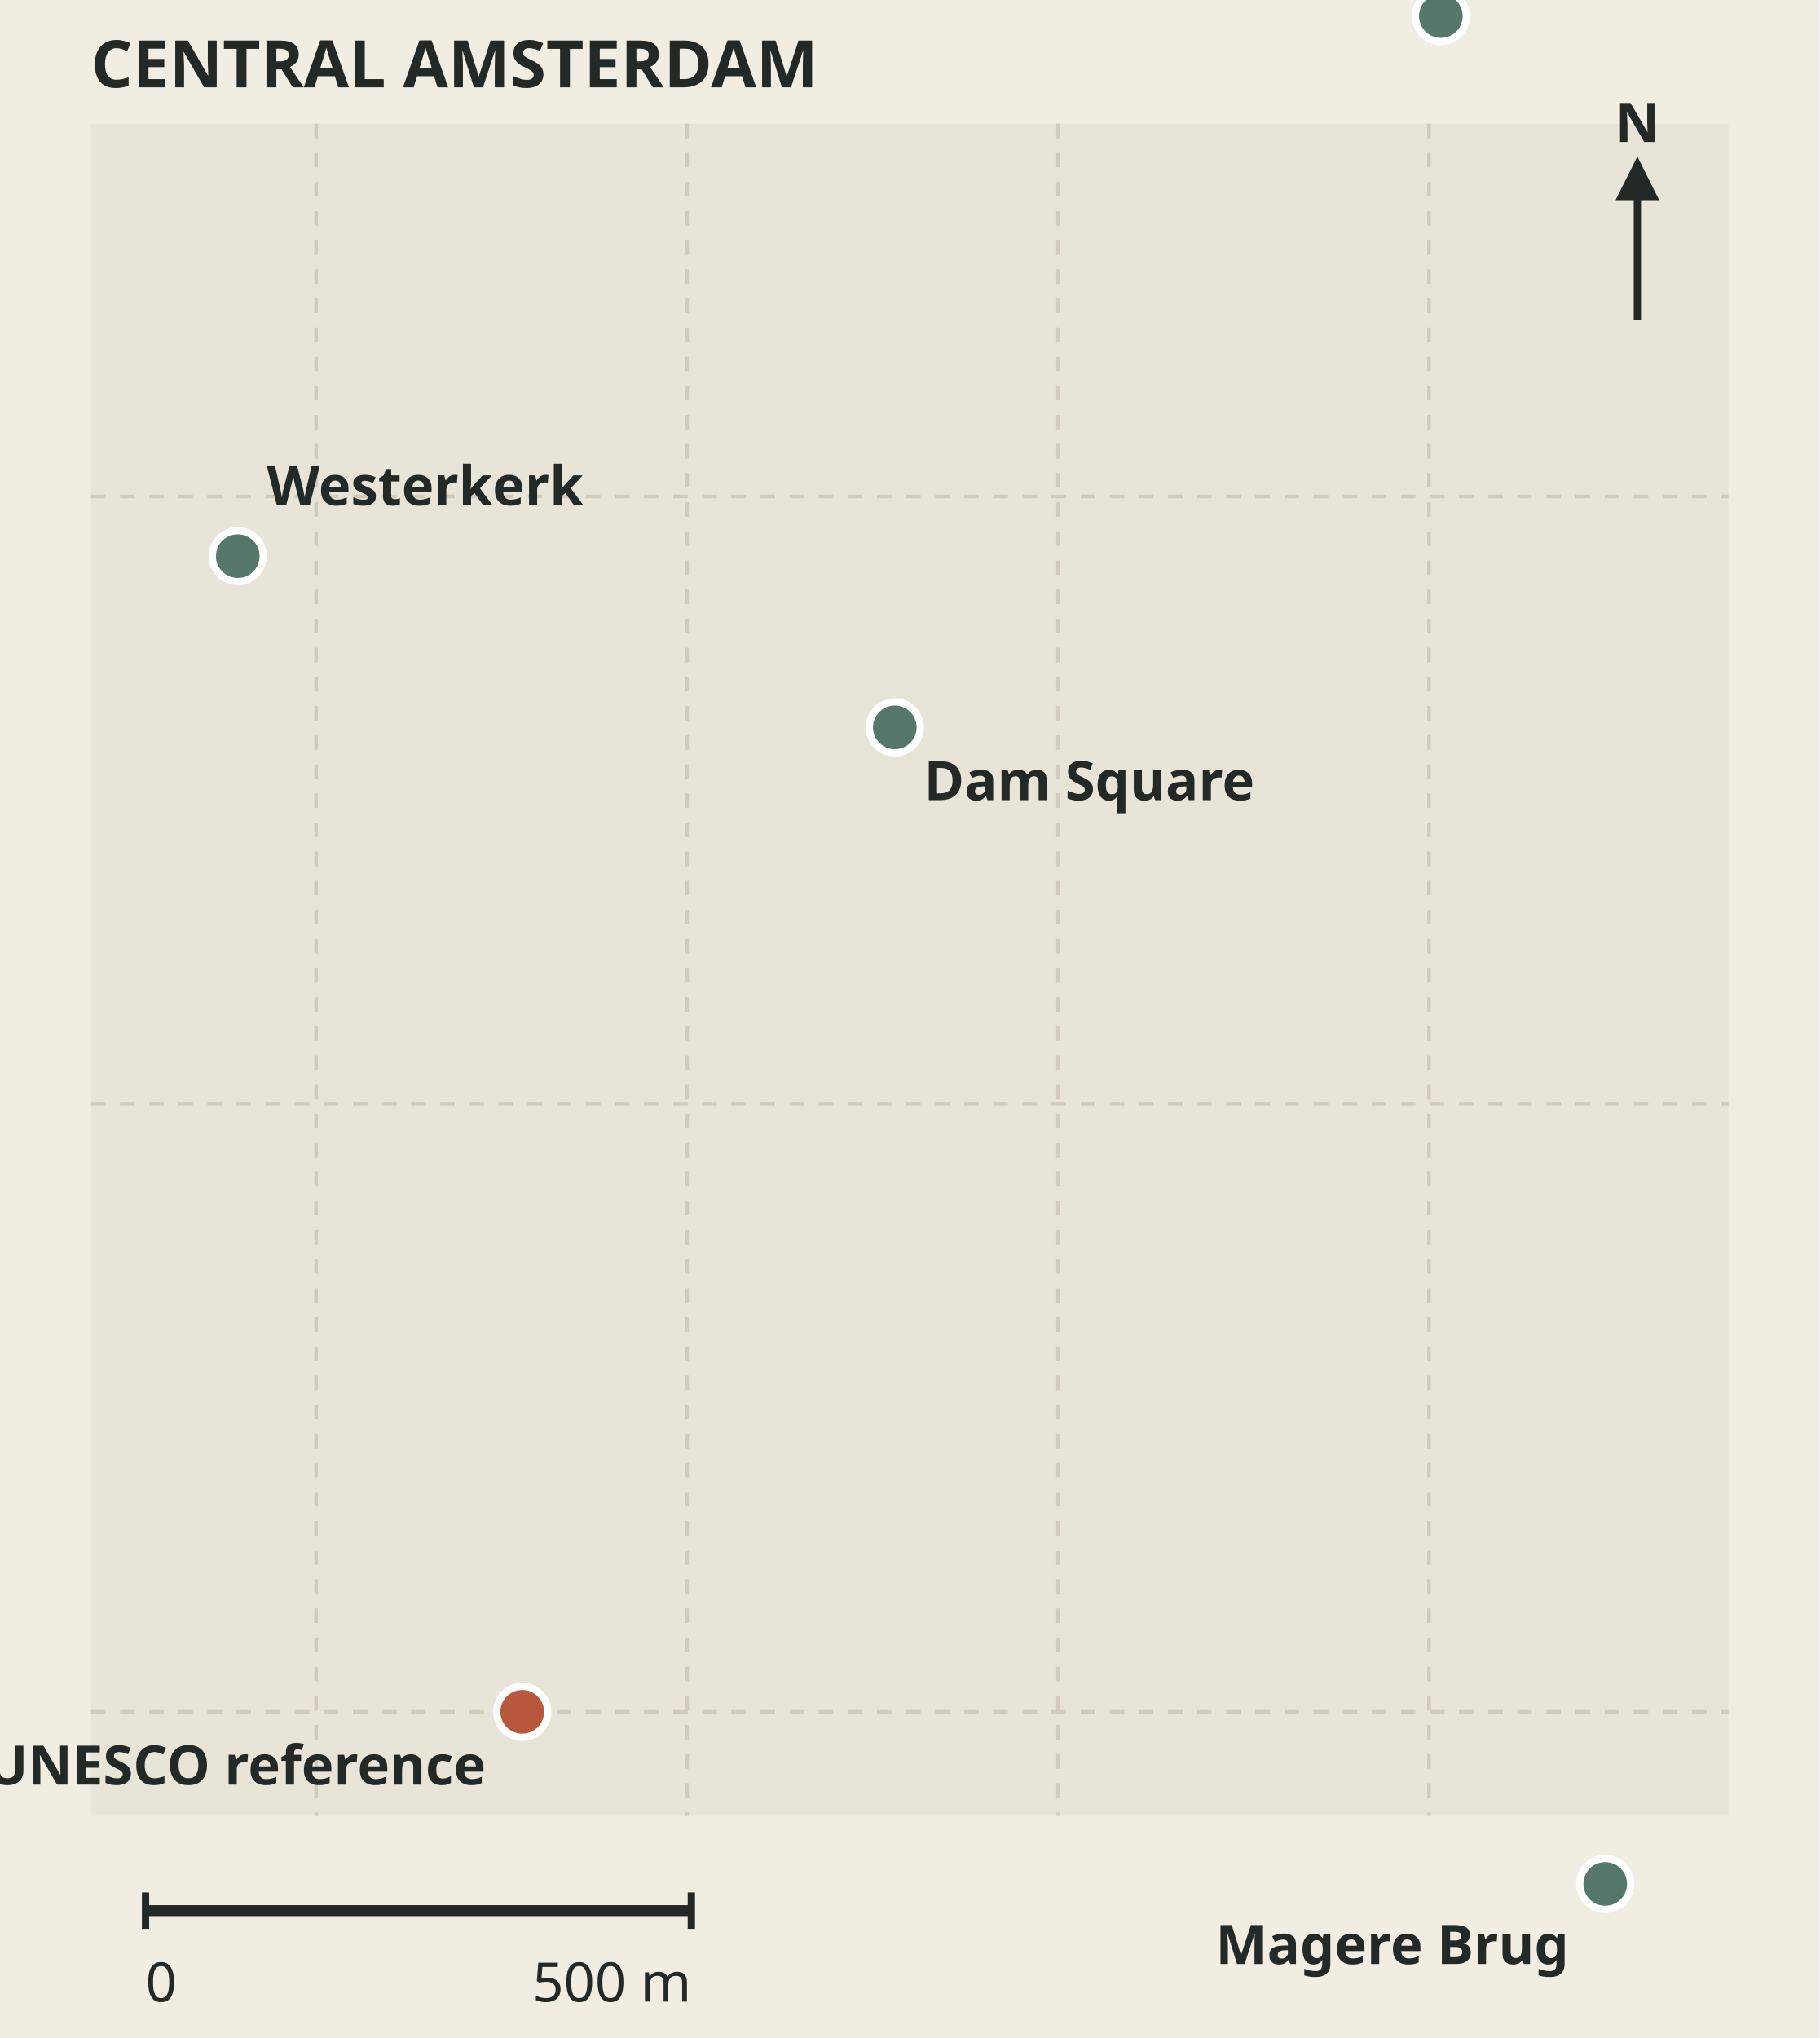
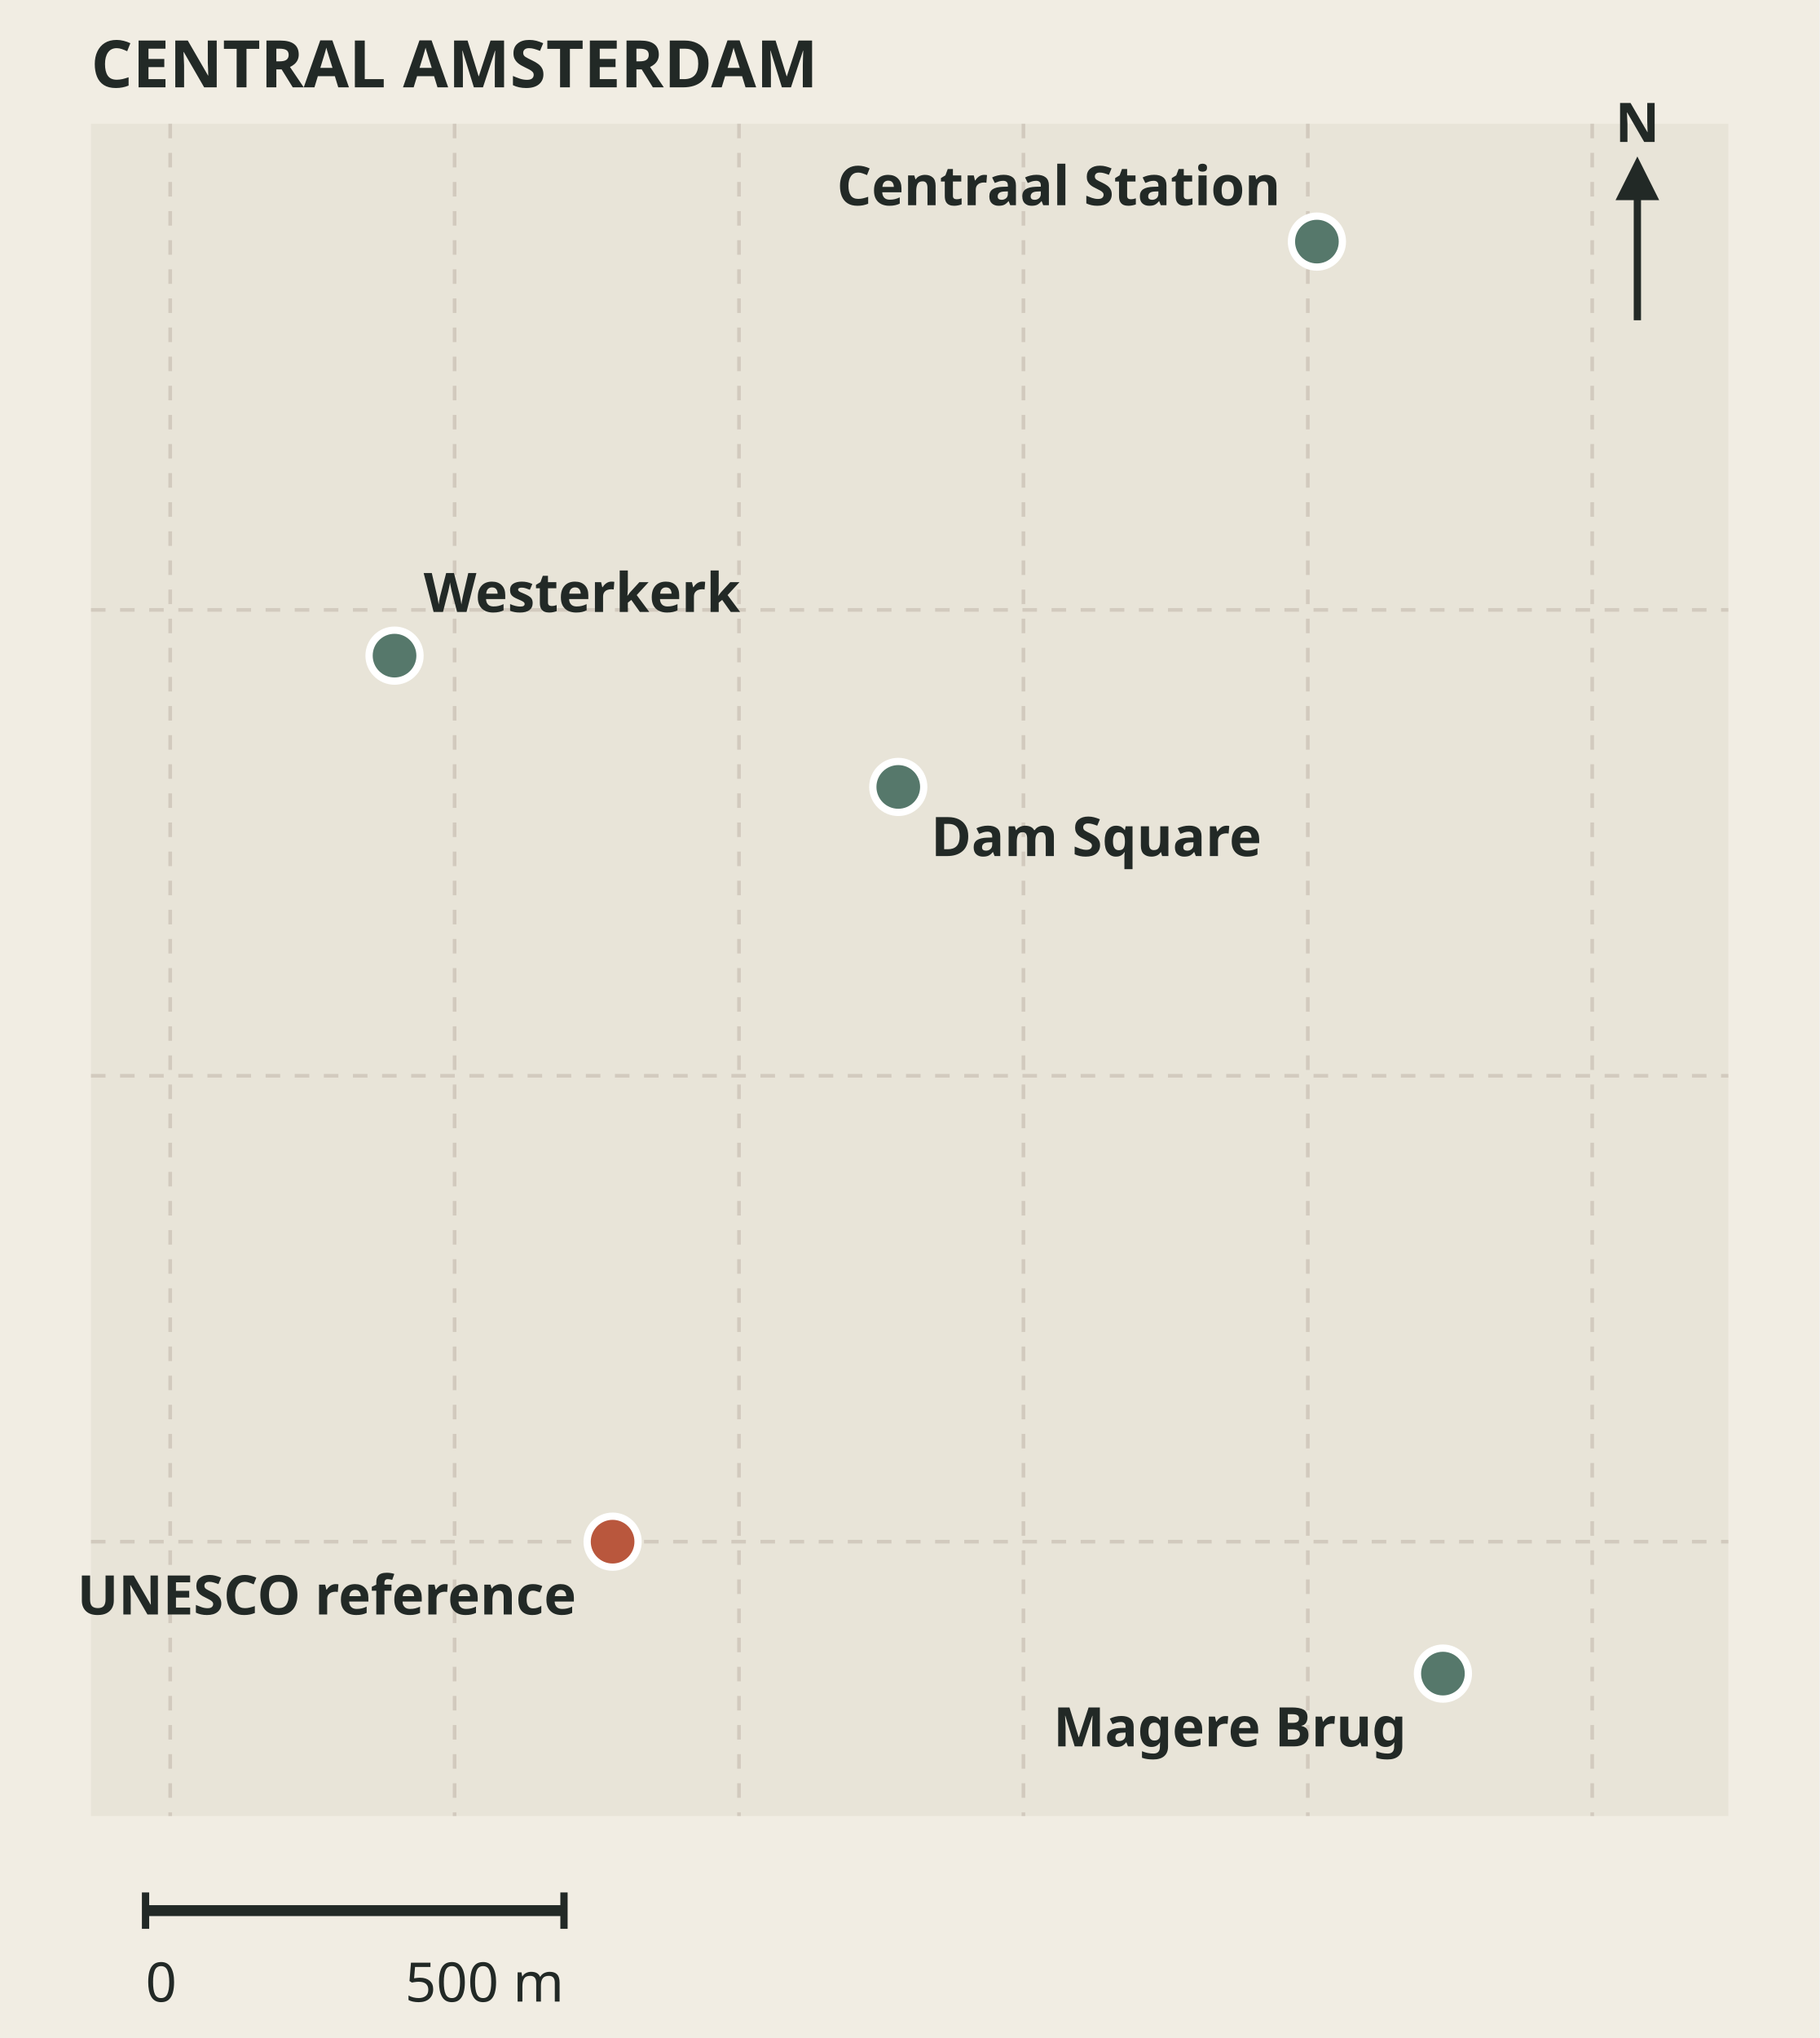
<svg xmlns="http://www.w3.org/2000/svg" width="500" height="560" viewBox="0 0 500 560">
-   <rect x="0" y="0" width="500" height="560" fill="#F1EDE3" stroke="none" />
-   <rect x="25" y="34" width="450" height="465" fill="#E8E4D8" stroke="none" />
+   <rect width="500" height="560" fill="#F1EDE3" />
+   <rect x="25" y="34" width="450" height="465" fill="#E8E4D8" />
  <text x="25" y="24" fill="#222926" font-family="sans-serif" font-size="18" font-weight="700" text-anchor="start">CENTRAL AMSTERDAM</text>
-   <path d="M86.878 34 L86.878 499" stroke="#D2CABE" stroke-width="1" fill="none" stroke-dasharray="4 4" />
-   <path d="M188.829 34 L188.829 499" stroke="#D2CABE" stroke-width="1" fill="none" stroke-dasharray="4 4" />
-   <path d="M290.781 34 L290.781 499" stroke="#D2CABE" stroke-width="1" fill="none" stroke-dasharray="4 4" />
-   <path d="M392.732 34 L392.732 499" stroke="#D2CABE" stroke-width="1" fill="none" stroke-dasharray="4 4" />
-   <path d="M25 470.376 L475 470.376" stroke="#D2CABE" stroke-width="1" fill="none" stroke-dasharray="4 4" />
-   <path d="M25 303.396 L475 303.396" stroke="#D2CABE" stroke-width="1" fill="none" stroke-dasharray="4 4" />
-   <path d="M25 136.416 L475 136.416" stroke="#D2CABE" stroke-width="1" fill="none" stroke-dasharray="4 4" />
-   <circle cx="65.346" cy="152.813" r="7" fill="#56786B" stroke="#FFFFFF" stroke-width="2" />
-   <text x="73.346" y="138.813" fill="#222926" font-family="sans-serif" font-size="15" font-weight="600" text-anchor="start">Westerkerk</text>
-   <circle cx="245.922" cy="199.868" r="7" fill="#56786B" stroke="#FFFFFF" stroke-width="2" />
-   <text x="253.922" y="219.868" fill="#222926" font-family="sans-serif" font-size="15" font-weight="600" text-anchor="start">Dam Square</text>
-   <circle cx="441.165" cy="517.656" r="7" fill="#56786B" stroke="#FFFFFF" stroke-width="2" />
-   <text x="431.165" y="539.656" fill="#222926" font-family="sans-serif" font-size="15" font-weight="600" text-anchor="end">Magere Brug</text>
-   <circle cx="395.991" cy="4.417" r="7" fill="#56786B" stroke="#FFFFFF" stroke-width="2" />
-   <text x="385.991" y="-7.583" fill="#222926" font-family="sans-serif" font-size="15" font-weight="600" text-anchor="end">Centraal Station</text>
-   <circle cx="143.518" cy="470.376" r="7" fill="#B9573D" stroke="#FFFFFF" stroke-width="2" />
-   <text x="133.518" y="490.376" fill="#222926" font-family="sans-serif" font-size="15" font-weight="600" text-anchor="end">UNESCO reference</text>
-   <path d="M40 525 L190 525" stroke="#222926" stroke-width="3" fill="none" />
+   <path d="M46.777 34 L46.777 499" stroke="#D2CABE" stroke-width="1" fill="none" stroke-dasharray="4 4" />
+   <path d="M124.94 34 L124.94 499" stroke="#D2CABE" stroke-width="1" fill="none" stroke-dasharray="4 4" />
+   <path d="M203.102 34 L203.102 499" stroke="#D2CABE" stroke-width="1" fill="none" stroke-dasharray="4 4" />
+   <path d="M281.265 34 L281.265 499" stroke="#D2CABE" stroke-width="1" fill="none" stroke-dasharray="4 4" />
+   <path d="M359.428 34 L359.428 499" stroke="#D2CABE" stroke-width="1" fill="none" stroke-dasharray="4 4" />
+   <path d="M437.59 34 L437.59 499" stroke="#D2CABE" stroke-width="1" fill="none" stroke-dasharray="4 4" />
+   <path d="M25 423.622 L475 423.622" stroke="#D2CABE" stroke-width="1" fill="none" stroke-dasharray="4 4" />
+   <path d="M25 295.604 L475 295.604" stroke="#D2CABE" stroke-width="1" fill="none" stroke-dasharray="4 4" />
+   <path d="M25 167.586 L475 167.586" stroke="#D2CABE" stroke-width="1" fill="none" stroke-dasharray="4 4" />
+   <circle cx="108.432" cy="180.157" r="7" fill="#56786B" stroke="#FFFFFF" stroke-width="2" />
+   <text x="116.432" y="168.157" fill="#222926" font-family="sans-serif" font-size="15" font-weight="600" text-anchor="start">Westerkerk</text>
+   <circle cx="246.873" cy="216.232" r="7" fill="#56786B" stroke="#FFFFFF" stroke-width="2" />
+   <text x="255.873" y="235.232" fill="#222926" font-family="sans-serif" font-size="15" font-weight="600" text-anchor="start">Dam Square</text>
+   <circle cx="396.56" cy="459.87" r="7" fill="#56786B" stroke="#FFFFFF" stroke-width="2" />
+   <text x="386.56" y="479.87" fill="#222926" font-family="sans-serif" font-size="15" font-weight="600" text-anchor="end">Magere Brug</text>
+   <circle cx="361.926" cy="66.387" r="7" fill="#56786B" stroke="#FFFFFF" stroke-width="2" />
+   <text x="351.926" y="56.387" fill="#222926" font-family="sans-serif" font-size="15" font-weight="600" text-anchor="end">Centraal Station</text>
+   <circle cx="168.363" cy="423.622" r="7" fill="#B9573D" stroke="#FFFFFF" stroke-width="2" />
+   <text x="158.363" y="443.622" fill="#222926" font-family="sans-serif" font-size="15" font-weight="600" text-anchor="end">UNESCO reference</text>
+   <path d="M40 525 L155 525" stroke="#222926" stroke-width="3" fill="none" />
  <path d="M40 520 L40 530" stroke="#222926" stroke-width="2" fill="none" />
-   <path d="M190 520 L190 530" stroke="#222926" stroke-width="2" fill="none" />
+   <path d="M155 520 L155 530" stroke="#222926" stroke-width="2" fill="none" />
  <text x="40" y="550" fill="#222926" font-family="sans-serif" font-size="15" font-weight="400" text-anchor="start">0</text>
-   <text x="190" y="550" fill="#222926" font-family="sans-serif" font-size="15" font-weight="400" text-anchor="end">500 m</text>
+   <text x="155" y="550" fill="#222926" font-family="sans-serif" font-size="15" font-weight="400" text-anchor="end">500 m</text>
  <path d="M450 88 L450 48" stroke="#222926" stroke-width="2" fill="none" />
  <path d="M450 43 l-6 12 h12 Z" fill="#222926" />
  <text x="450" y="39" fill="#222926" font-family="sans-serif" font-size="15" font-weight="700" text-anchor="middle">N</text>
</svg>
